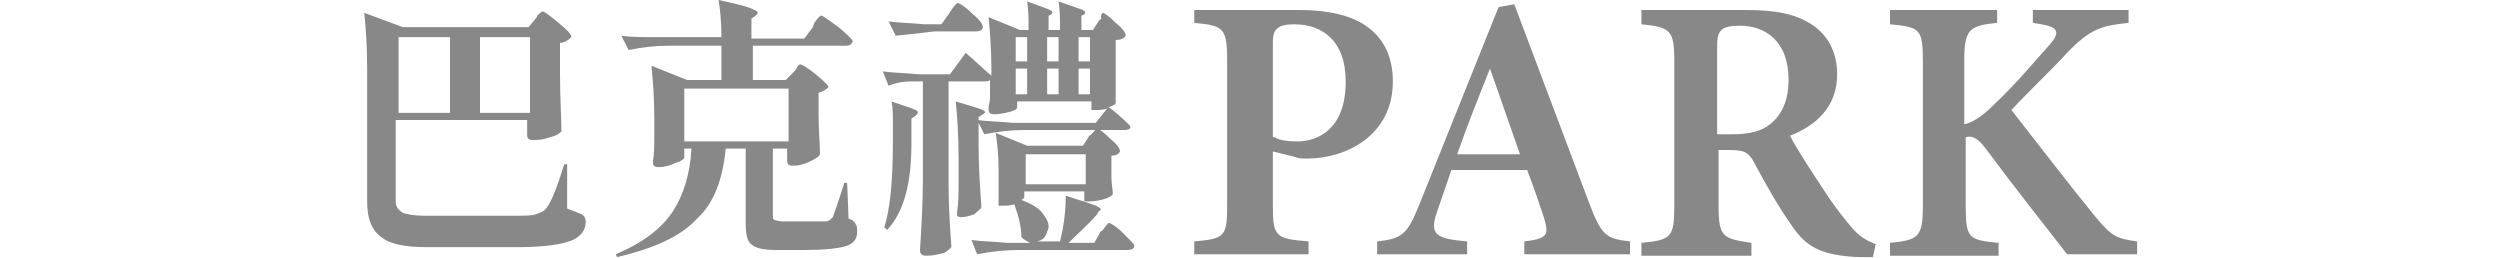
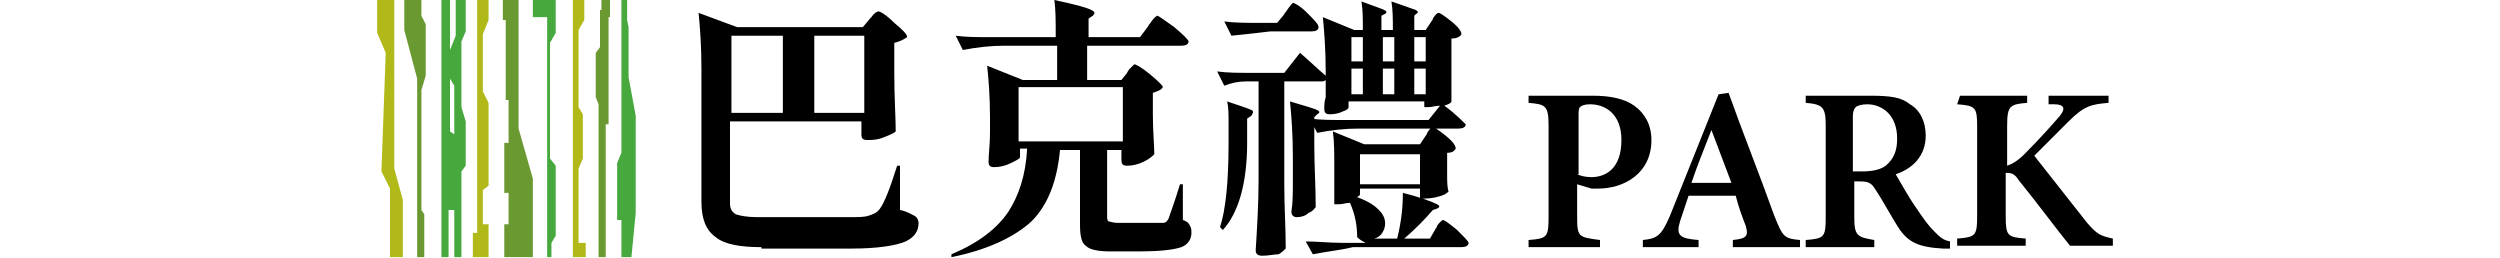
- <svg xmlns="http://www.w3.org/2000/svg" width="175" height="18" viewBox="0 0 175 18" fill="#888">
-   <path d="M29.9,17.3c-1.5,0-2.6-0.2-3.2-0.7c-0.7-0.5-1-1.3-1-2.5V4.8c0-1.6-0.1-2.9-0.2-3.9l2.7,1h8.8l0.5-0.6  c0,0,0.1-0.1,0.1-0.2C37.7,1,37.9,0.8,38,0.8c0.1,0,0.5,0.3,1.1,0.8c0.6,0.5,0.9,0.8,0.9,1c-0.2,0.2-0.5,0.4-0.8,0.4v2.1  c0,1.8,0.1,3.1,0.1,4.1c-0.1,0.1-0.3,0.3-0.8,0.4c-0.5,0.2-0.9,0.2-1.2,0.2c-0.3,0-0.4-0.1-0.4-0.4c0-0.1,0-0.2,0-0.3  c0-0.1,0-0.2,0-0.2V8.4h-9.2v5.7c0,0.4,0.2,0.6,0.5,0.8c0.3,0.1,0.8,0.2,1.5,0.2h6.4c0.7,0,1.1,0,1.4-0.1c0.3-0.1,0.6-0.2,0.8-0.5  c0.3-0.4,0.7-1.4,1.2-3h0.2l0,3.1c0.5,0.2,0.8,0.3,1,0.4c0.2,0.1,0.3,0.3,0.3,0.5c0,0.6-0.3,1-0.9,1.3c-0.7,0.3-2,0.5-3.8,0.5H29.9z   M27.9,7.9h3.6V2.6h-3.6V7.9z M33.6,7.9h3.5V2.6h-3.5V7.9z M43.2,18l-0.1-0.2c1.9-0.8,3.2-1.8,4-3c0.7-1.1,1.2-2.5,1.3-4.4h-0.5V11  c0,0.1-0.2,0.3-0.6,0.4c-0.4,0.2-0.8,0.3-1.2,0.3c-0.3,0-0.4-0.1-0.4-0.4c0.1-0.5,0.1-1.2,0.1-1.9V8.2c0-1.4-0.1-2.6-0.2-3.6l2.5,1  h2.4V3.2h-3.7c-0.9,0-1.8,0.1-2.8,0.3l-0.5-1C44.1,2.6,45,2.6,46,2.6h4.5c0-1.1-0.1-2-0.2-2.6c1.4,0.3,2.2,0.5,2.5,0.7  c0.3,0.1,0.3,0.2,0.1,0.4l-0.3,0.2v1.4h3.7l0.6-0.8C56.9,1.8,57,1.7,57,1.6c0.3-0.4,0.4-0.5,0.5-0.5c0.1,0,0.5,0.3,1.2,0.8  c0.6,0.5,1,0.9,1,1c-0.1,0.2-0.2,0.3-0.5,0.3h-6.5v2.4H55l0.5-0.5c0,0,0.1-0.1,0.2-0.2C55.8,4.6,56,4.5,56,4.5  c0.1,0,0.5,0.2,1.1,0.7c0.6,0.5,0.9,0.8,0.9,0.9c-0.2,0.2-0.4,0.3-0.7,0.4V8c0,1.2,0.1,2.1,0.1,2.8c-0.1,0.2-0.3,0.3-0.7,0.5  c-0.4,0.2-0.8,0.3-1.2,0.3c-0.3,0-0.4-0.1-0.4-0.4c0-0.1,0-0.1,0-0.2c0-0.1,0-0.1,0-0.2v-0.4h-1v0.2v4.5c0,0.2,0,0.2,0.1,0.3  c0.1,0,0.3,0.1,0.6,0.1h1.6c0.8,0,1.2,0,1.4,0c0.2,0,0.3-0.1,0.5-0.3c0.1-0.3,0.4-1.1,0.8-2.4h0.2l0.1,2.5c0.3,0.1,0.4,0.2,0.5,0.4  c0.1,0.1,0.1,0.3,0.1,0.5c0,0.5-0.2,0.8-0.7,1c-0.6,0.2-1.6,0.3-3,0.3h-1.9c-0.9,0-1.5-0.1-1.8-0.4c-0.3-0.2-0.4-0.7-0.4-1.5v-5.2  h-1.4c-0.2,2.1-0.8,3.8-2,4.9C47.6,16.6,45.7,17.4,43.2,18z M47.9,9.9h7.3V6.2h-7.3V9.9z M64.9,17.9c-0.2,0-0.3,0-0.4-0.1  c-0.1-0.1-0.1-0.2-0.1-0.3c0.1-1.6,0.2-3.3,0.2-4.9V5.7h-0.9c-0.5,0-1,0.1-1.5,0.3L61.8,5c0.7,0.1,1.5,0.1,2.5,0.2h2.2l1.1-1.5  c0.6,0.5,1.2,1.1,1.8,1.6V5.1c0-1.6-0.1-2.9-0.2-3.9l2.2,0.9h0.6c0-0.8,0-1.4-0.1-2c0.8,0.3,1.4,0.5,1.6,0.6  c0.2,0.1,0.2,0.2,0.1,0.3l-0.2,0.1v1h0.8c0-0.8,0-1.4-0.1-2c0.9,0.3,1.4,0.5,1.7,0.6c0.2,0.1,0.2,0.2,0.1,0.3l-0.2,0.1v1h0.8  l0.4-0.6c0-0.1,0.1-0.1,0.2-0.2C77,1,77.2,0.9,77.2,0.9c0.1,0,0.4,0.2,0.9,0.7c0.5,0.4,0.7,0.7,0.7,0.9c-0.1,0.2-0.4,0.3-0.7,0.3  v4.4c0,0.1-0.2,0.2-0.5,0.3c0.3,0.2,0.8,0.6,1.5,1.3C79.2,9,79,9.1,78.7,9.1h-7c-0.9,0-1.8,0.1-2.8,0.3l-0.5-1  c0.7,0.1,1.5,0.1,2.5,0.2h5.8l0.8-1c-0.3,0.1-0.6,0.1-0.8,0.1h-0.3V7.1h-5.2v0.4c0,0.1-0.1,0.2-0.4,0.3C70.4,7.9,70,8,69.6,8  c-0.3,0-0.4-0.1-0.4-0.4c0-0.2,0.1-0.5,0.1-0.8c0-0.2,0-0.3,0-0.4V5.6c-0.1,0.1-0.2,0.1-0.4,0.1h-2.5v7.2c0,1.6,0.1,3,0.2,4.4  c-0.1,0.1-0.3,0.3-0.5,0.4C65.7,17.8,65.3,17.9,64.9,17.9z M62.1,16.1l-0.2-0.2c0.4-1.2,0.6-3.2,0.6-5.9V8.6c0-0.6,0-1.1-0.1-1.5  c0.9,0.3,1.5,0.5,1.7,0.6c0.2,0.1,0.2,0.2,0,0.4l-0.3,0.2V10C63.8,12.8,63.3,14.8,62.1,16.1z M62.7,2.5l-0.5-1  c0.7,0.1,1.5,0.1,2.5,0.2h1.2L66.4,1c0.1-0.1,0.1-0.2,0.2-0.3c0.2-0.3,0.4-0.5,0.4-0.5c0.1,0,0.5,0.2,1,0.7c0.6,0.5,0.8,0.8,0.8,1  c0,0.2-0.2,0.3-0.5,0.3h-2.9C64.6,2.3,63.7,2.4,62.7,2.5z M67.3,15.2c-0.1,0-0.2,0-0.3-0.1C67,15,67,14.9,67,14.8  c0.1-0.6,0.1-1.3,0.1-2.3v-1.3V11c0-1.6-0.1-2.9-0.2-3.9c1,0.3,1.7,0.5,1.9,0.6C69,7.8,69,7.9,68.8,8l-0.3,0.2v1.9  c0,1.5,0.1,3,0.2,4.4c-0.1,0.2-0.3,0.3-0.5,0.5C67.9,15.1,67.6,15.2,67.3,15.2z M68.4,17.8L68,16.8c0.7,0.1,1.5,0.1,2.5,0.2h1.6  c-0.2-0.1-0.4-0.2-0.6-0.4c0-0.7-0.2-1.5-0.5-2.3c-0.3,0.1-0.6,0.1-0.8,0.1h-0.3v-2.5c0-1.1-0.1-1.9-0.2-2.6l2.2,0.9h3.9l0.4-0.6  c0-0.1,0.1-0.1,0.2-0.2C76.6,9.2,76.7,9,76.8,9c0.1,0,0.4,0.2,0.9,0.7c0.5,0.4,0.7,0.7,0.7,0.9c-0.1,0.2-0.3,0.3-0.6,0.3v0.9  c0,0.2,0,0.3,0,0.6c0,0.5,0.1,0.9,0.1,1.2c-0.1,0.1-0.2,0.2-0.5,0.3c-0.3,0.1-0.7,0.2-1.2,0.2h-0.3v-0.7h-4.2v0.4  c0,0.1-0.1,0.1-0.2,0.2c0.8,0.3,1.3,0.6,1.6,1.1c0.3,0.4,0.4,0.8,0.2,1.1c-0.1,0.4-0.3,0.6-0.7,0.7h1.6c0.3-1.2,0.4-2.2,0.4-3.2  c1.2,0.4,2,0.6,2.3,0.8c0.2,0.1,0.2,0.2,0,0.3L76.8,15c-0.6,0.7-1.3,1.3-2,2h1.8l0.4-0.7c0-0.1,0.1-0.1,0.2-0.2  c0.2-0.3,0.4-0.5,0.4-0.5c0.1,0,0.5,0.2,1,0.7c0.5,0.5,0.8,0.8,0.8,0.9c0,0.2-0.2,0.3-0.5,0.3h-7.6C70.4,17.5,69.4,17.6,68.4,17.8z   M71.1,4.3h0.8V2.6h-0.8V4.3z M71.1,6.6h0.8V4.8h-0.8V6.6z M71.8,12.9h4.2v-2.1h-4.2V12.9z M73.3,4.3h0.8V2.6h-0.8V4.3z M73.3,6.6  h0.8V4.8h-0.8V6.6z M75.5,4.3h0.8V2.6h-0.8V4.3z M75.5,6.6h0.8V4.8h-0.8V6.6z M91,0.7c2,0,3.6,0.4,4.6,1.1c1.2,0.8,1.9,2.1,1.9,3.9  c0,3.8-3.3,5.4-6,5.4c-0.3,0-0.6,0-0.8-0.1l-1.6-0.4v3.8c0,2.2,0.2,2.3,2.5,2.5v0.9h-8v-0.9c2.1-0.2,2.3-0.3,2.3-2.5V4.2  c0-2.3-0.3-2.4-2.3-2.6V0.7H91z M89.2,9.6c0.3,0.2,0.9,0.3,1.6,0.3c1.4,0,3.4-0.8,3.4-4.2c0-2.9-1.7-4-3.6-4c-0.6,0-1,0.1-1.2,0.3  c-0.2,0.2-0.3,0.4-0.3,1V9.6z M106.7,17.8v-0.9c1.7-0.2,1.7-0.5,1.4-1.6c-0.3-0.9-0.7-2.1-1.2-3.4h-5.3c-0.3,0.9-0.7,2-1,2.9  c-0.6,1.7,0,1.9,2.1,2.1v0.9h-6.3v-0.9c1.7-0.2,2.1-0.4,3-2.7l5.5-13.7l1.1-0.2c1.7,4.5,3.5,9.3,5.2,13.8c0.9,2.4,1.2,2.6,2.9,2.8  v0.9H106.7z M104.3,4.8c-0.8,2-1.6,4-2.3,6h4.4L104.3,4.8z M131.1,18c-0.2,0-0.5,0-0.9,0c-2.8-0.1-3.8-0.8-4.7-2.1  c-1-1.4-1.9-3-2.7-4.5c-0.4-0.8-0.8-0.9-1.8-0.9l-0.7,0v3.9c0,2.2,0.3,2.3,2.3,2.6v0.9h-7.7v-0.9c2.1-0.2,2.3-0.4,2.3-2.6V4.2  c0-2.1-0.3-2.3-2.3-2.5V0.7h7.3c2.2,0,3.5,0.3,4.6,1c1.1,0.7,1.8,1.9,1.8,3.5c0,2.3-1.5,3.6-3.3,4.3c0.4,0.8,1.5,2.5,2.3,3.7  c0.9,1.4,1.5,2.1,2,2.7c0.6,0.7,1,0.9,1.7,1.2L131.1,18z M121.2,9.4c1.2,0,2.1-0.2,2.7-0.7c0.9-0.7,1.3-1.8,1.3-3.1  c0-2.8-1.7-3.8-3.4-3.8c-0.7,0-1.1,0.1-1.3,0.3c-0.2,0.2-0.3,0.5-0.3,1v6.3H121.2z M132.2,0.7h7.6v0.9c-1.9,0.2-2.3,0.4-2.3,2.6v4.5  c0.5-0.1,1.2-0.5,2-1.3c1.7-1.6,3-3.2,4-4.3c0.7-0.8,0.6-1.2-0.6-1.4l-0.6-0.1V0.7h6.7v0.9c-1.9,0.2-2.7,0.4-4.4,2.2  c-0.9,1-2.5,2.5-3.8,3.9c1.8,2.3,4.1,5.3,5.9,7.5c1.1,1.3,1.4,1.5,2.9,1.7v0.9h-4.9c-1.4-1.8-3.7-4.7-5.7-7.4  c-0.6-0.8-1-0.9-1.4-0.8v4.8c0,2.3,0.2,2.4,2.3,2.6v0.9h-7.6v-0.9c2-0.2,2.3-0.4,2.3-2.6V4.3c0-2.3-0.2-2.4-2.3-2.6V0.7z" />
+ <svg xmlns="http://www.w3.org/2000/svg" version="1.1" id="圖層_1" x="0px" y="0px" viewBox="0 0 175 18" style="enable-background:new 0 0 175 18;" xml:space="preserve">
+   <style type="text/css">
+ 	.st0{fill:#B1B919;}
+ 	.st1{fill:#46A83D;}
+ 	.st2{fill:#6B9931;}
+ </style>
+   <path d="M53.3,17.3c-1.5,0-2.6-0.2-3.2-0.7c-0.7-0.5-1-1.3-1-2.5V4.8c0-1.6-0.1-2.9-0.2-3.9l2.7,1h8.8l0.5-0.6c0,0,0.1-0.1,0.1-0.1  c0.2-0.3,0.4-0.4,0.5-0.4c0.1,0,0.5,0.2,1.1,0.8c0.6,0.5,0.9,0.8,0.9,1C63.2,2.8,63,2.9,62.6,3v2.1c0,1.8,0.1,3.1,0.1,4.1  c-0.1,0.1-0.3,0.2-0.8,0.4s-0.8,0.2-1.2,0.2c-0.3,0-0.4-0.1-0.4-0.4c0-0.1,0-0.1,0-0.3c0-0.1,0-0.2,0-0.2V8.5h-9.2v5.7  c0,0.4,0.1,0.6,0.4,0.8c0.3,0.1,0.8,0.2,1.5,0.2h6.4c0.7,0,1.1,0,1.4-0.1c0.3-0.1,0.6-0.2,0.8-0.5c0.3-0.4,0.7-1.4,1.2-3h0.2l0,3.1  c0.5,0.1,0.8,0.3,1,0.4c0.2,0.1,0.3,0.3,0.3,0.5c0,0.6-0.3,1-0.9,1.3c-0.7,0.3-2,0.5-3.8,0.5H53.3z M51.2,7.9h3.6V2.5h-3.6V7.9z   M57,7.9h3.5V2.5H57V7.9z M66.6,18l0-0.2c1.9-0.8,3.2-1.8,4-3c0.7-1.1,1.2-2.5,1.3-4.4h-0.5V11c0,0.1-0.2,0.2-0.6,0.4  c-0.4,0.2-0.8,0.3-1.2,0.3c-0.3,0-0.4-0.1-0.4-0.4c0-0.5,0.1-1.2,0.1-2V8.2c0-1.4-0.1-2.7-0.2-3.6l2.5,1h2.4V3.2h-3.7  c-0.9,0-1.9,0.1-2.9,0.3l-0.5-1c0.7,0.1,1.5,0.1,2.5,0.1h4.5c0-1.1,0-2-0.1-2.6c1.4,0.3,2.2,0.5,2.6,0.7c0.2,0.1,0.3,0.2,0.1,0.4  l-0.3,0.2v1.3h3.6l0.6-0.8c0-0.1,0.1-0.1,0.2-0.3C80.8,1.2,81,1.1,81,1.1c0.1,0,0.5,0.3,1.2,0.8c0.6,0.5,1,0.9,1,1  c0,0.2-0.2,0.3-0.5,0.3h-6.6v2.4h2.4l0.4-0.5C78.9,5,79,5,79,4.9c0.2-0.2,0.4-0.4,0.4-0.4c0.1,0,0.5,0.2,1.1,0.7  c0.6,0.5,0.9,0.8,0.9,0.9c-0.1,0.2-0.4,0.3-0.7,0.4V8c0,1.2,0.1,2.1,0.1,2.8c-0.1,0.1-0.3,0.3-0.7,0.5c-0.4,0.2-0.8,0.3-1.2,0.3  c-0.3,0-0.4-0.1-0.4-0.4c0,0,0-0.1,0-0.2s0-0.1,0-0.1v-0.4h-1v0.2v4.5c0,0.1,0,0.2,0.1,0.3c0.1,0,0.3,0.1,0.6,0.1H80  c0.8,0,1.2,0,1.4,0c0.2,0,0.3-0.1,0.4-0.3c0.1-0.3,0.4-1.1,0.8-2.4h0.2l0,2.5c0.3,0.1,0.4,0.2,0.5,0.4s0.1,0.3,0.1,0.5  c0,0.4-0.2,0.8-0.7,1c-0.6,0.2-1.6,0.3-3,0.3h-1.9c-0.9,0-1.5-0.1-1.8-0.4c-0.3-0.2-0.4-0.7-0.4-1.5v-5.2h-1.4c-0.2,2.1-0.8,3.8-2,5  C71,16.6,69.1,17.5,66.6,18z M71.3,9.9h7.3V6.1h-7.3V9.9z M88.4,17.9c-0.1,0-0.3,0-0.4-0.1c-0.1-0.1-0.1-0.2-0.1-0.3  c0.1-1.6,0.2-3.3,0.2-4.9V5.7h-0.9c-0.5,0-1,0.1-1.5,0.3L85.2,5c0.7,0.1,1.5,0.1,2.5,0.1h2.2L91,3.7c0.6,0.5,1.2,1.1,1.8,1.6V5.1  c0-1.6-0.1-2.9-0.2-3.9l2.2,0.9h0.6c0-0.8,0-1.4-0.1-2c0.8,0.3,1.4,0.5,1.6,0.6c0.2,0.1,0.2,0.2,0,0.3l-0.2,0.1v1h0.8  c0-0.8,0-1.4-0.1-2c0.9,0.3,1.4,0.5,1.7,0.6c0.2,0.1,0.2,0.2,0,0.3L99,1.1v1h0.8l0.4-0.6c0,0,0.1-0.1,0.1-0.2  c0.2-0.3,0.3-0.4,0.4-0.4c0.1,0,0.4,0.2,0.9,0.6c0.5,0.4,0.7,0.7,0.7,0.9c-0.1,0.2-0.4,0.3-0.7,0.3v4.4c0,0.1-0.2,0.2-0.5,0.3  c0.3,0.2,0.8,0.6,1.5,1.3c0,0.2-0.2,0.3-0.5,0.3h-7c-0.9,0-1.9,0.1-2.9,0.3l-0.5-1c0.7,0.1,1.5,0.1,2.5,0.1h5.8l0.8-1  c-0.3,0-0.6,0.1-0.8,0.1h-0.3V7.1h-5.3v0.4c0,0.1-0.1,0.2-0.4,0.3C93.8,7.9,93.5,8,93.1,8c-0.3,0-0.4-0.1-0.4-0.4  c0-0.2,0-0.5,0.1-0.8c0-0.2,0-0.3,0-0.4V5.6c-0.1,0.1-0.2,0.1-0.4,0.1h-2.5v7.2c0,1.6,0.1,3,0.1,4.5c-0.1,0.1-0.3,0.3-0.5,0.4  C89.2,17.8,88.8,17.9,88.4,17.9z M85.6,16.1l-0.2-0.2c0.4-1.2,0.6-3.2,0.6-5.9V8.6c0-0.6,0-1.1-0.1-1.5c0.9,0.3,1.5,0.5,1.7,0.6  c0.2,0.1,0.1,0.2,0,0.4l-0.3,0.2v1.7C87.3,12.8,86.7,14.9,85.6,16.1z M86.2,2.5l-0.5-1c0.7,0.1,1.5,0.1,2.5,0.1h1.2L89.9,1  c0-0.1,0.1-0.1,0.2-0.3c0.2-0.3,0.4-0.5,0.4-0.5c0.1,0,0.5,0.2,1,0.7s0.8,0.8,0.8,1c0,0.2-0.2,0.3-0.5,0.3h-2.9  C88.1,2.3,87.2,2.4,86.2,2.5z M90.8,15.2c-0.1,0-0.2,0-0.3-0.1c-0.1-0.1-0.1-0.2-0.1-0.3c0.1-0.6,0.1-1.3,0.1-2.3v-1.3V11  c0-1.6-0.1-2.9-0.2-3.9c1,0.3,1.7,0.5,1.9,0.6c0.2,0.1,0.2,0.2,0,0.3L92,8.2v1.9c0,1.5,0.1,3,0.1,4.4c-0.1,0.1-0.2,0.3-0.5,0.4  C91.4,15.1,91.1,15.2,90.8,15.2z M91.9,17.8l-0.5-0.9C92.2,16.9,93,17,94,17h1.6c-0.2-0.1-0.4-0.2-0.6-0.4c0-0.7-0.1-1.5-0.5-2.4  c-0.3,0-0.5,0.1-0.8,0.1h-0.3v-2.5c0-1.1,0-1.9-0.1-2.6l2.2,0.9h3.9l0.4-0.6c0,0,0.1-0.1,0.1-0.2c0.2-0.3,0.3-0.4,0.4-0.4  c0.1,0,0.4,0.2,0.9,0.6c0.5,0.4,0.7,0.7,0.7,0.9c-0.1,0.2-0.3,0.3-0.6,0.3v0.9c0,0.1,0,0.3,0,0.6c0,0.5,0,0.9,0.1,1.2  c-0.1,0.1-0.2,0.2-0.5,0.3c-0.3,0.1-0.7,0.2-1.2,0.2h-0.3v-0.7h-4.2v0.4c0,0.1-0.1,0.1-0.2,0.2c0.8,0.3,1.3,0.6,1.7,1.1  c0.3,0.4,0.3,0.8,0.2,1.1c-0.1,0.3-0.3,0.6-0.7,0.7h1.6c0.3-1.2,0.4-2.2,0.4-3.2c1.2,0.3,2,0.6,2.4,0.8c0.2,0.1,0.2,0.2,0,0.3  l-0.3,0.1c-0.6,0.7-1.3,1.4-2,2h1.8l0.4-0.7c0,0,0.1-0.1,0.1-0.2c0.2-0.3,0.4-0.4,0.4-0.4c0.1,0,0.4,0.2,1,0.7  c0.5,0.5,0.8,0.8,0.8,0.9c0,0.2-0.2,0.3-0.5,0.3h-7.6C93.9,17.5,92.9,17.6,91.9,17.8z M94.6,4.3h0.8V2.6h-0.8V4.3z M94.6,6.6h0.8  V4.8h-0.8V6.6z M95.2,12.9h4.2v-2.1h-4.2V12.9z M96.8,4.3h0.8V2.6h-0.8V4.3z M96.8,6.6h0.8V4.8h-0.8V6.6z M99,4.3h0.8V2.6H99V4.3z   M99,6.6h0.8V4.8H99V6.6z M111.5,6.7c1.2,0,2.2,0.2,2.9,0.7c0.7,0.5,1.2,1.3,1.2,2.4c0,2.4-2,3.4-3.7,3.4c-0.2,0-0.4,0-0.5,0l-1-0.3  v2.3c0,1.4,0.1,1.4,1.6,1.6v0.5h-5v-0.5c1.3-0.1,1.4-0.2,1.4-1.6V8.8c0-1.4-0.2-1.5-1.4-1.6V6.7H111.5z M110.4,12.2  c0.2,0.1,0.6,0.2,1,0.2c0.9,0,2.1-0.5,2.1-2.6c0-1.8-1.1-2.5-2.2-2.5c-0.4,0-0.6,0.1-0.7,0.2c-0.1,0.1-0.1,0.3-0.1,0.6V12.2z   M121.3,17.3v-0.5c1-0.1,1.1-0.3,0.9-1c-0.2-0.5-0.5-1.3-0.7-2.1h-3.3c-0.2,0.6-0.4,1.2-0.6,1.8c-0.3,1,0,1.2,1.3,1.3v0.5h-3.9v-0.5  c1-0.1,1.3-0.3,1.9-1.7l3.4-8.5l0.7-0.1c1,2.8,2.2,5.8,3.2,8.6c0.6,1.5,0.7,1.6,1.8,1.7v0.5L121.3,17.3L121.3,17.3z M119.8,9.1  c-0.5,1.3-1,2.5-1.4,3.7h2.8L119.8,9.1z M136.5,17.4c-0.1,0-0.3,0-0.5,0c-1.8-0.1-2.4-0.5-3-1.3c-0.6-0.9-1.1-1.9-1.7-2.8  c-0.3-0.5-0.5-0.6-1.1-0.6h-0.4v2.5c0,1.3,0.2,1.4,1.4,1.6v0.5h-4.8v-0.5c1.3-0.1,1.4-0.2,1.4-1.6V8.8c0-1.3-0.2-1.5-1.4-1.6V6.7  h4.5c1.4,0,2.2,0.1,2.8,0.6c0.7,0.4,1.1,1.2,1.1,2.2c0,1.4-0.9,2.3-2.1,2.7c0.3,0.5,0.9,1.6,1.4,2.3c0.6,0.9,0.9,1.3,1.3,1.7  c0.4,0.4,0.6,0.6,1.1,0.7L136.5,17.4z M130.3,12c0.7,0,1.3-0.1,1.7-0.4c0.6-0.5,0.8-1.1,0.8-1.9c0-1.7-1.1-2.4-2.1-2.4  c-0.4,0-0.7,0.1-0.8,0.2c-0.1,0.1-0.2,0.3-0.2,0.6V12H130.3z M137.2,6.7h4.7v0.5c-1.2,0.1-1.4,0.2-1.4,1.6v2.8  c0.3-0.1,0.7-0.3,1.2-0.8c1-1,1.9-2,2.5-2.7c0.4-0.5,0.3-0.8-0.4-0.8l-0.4,0V6.7h4.2v0.5c-1.2,0.1-1.7,0.2-2.8,1.3  c-0.6,0.6-1.6,1.6-2.4,2.4c1.1,1.4,2.6,3.3,3.7,4.7c0.7,0.8,0.9,0.9,1.8,1.1v0.5h-3c-0.9-1.1-2.3-3-3.6-4.6  c-0.3-0.5-0.6-0.5-0.9-0.5v3c0,1.4,0.1,1.5,1.4,1.6v0.5h-4.8v-0.5c1.3-0.1,1.4-0.2,1.4-1.6V8.9c0-1.4-0.1-1.5-1.4-1.6L137.2,6.7  L137.2,6.7z" />
+   <path class="st0" d="M27.6,0v11.8l0.6,2.2v4h-0.9v-4.8L26.7,12L27,3.7l-0.6-1.4V0H27.6z M33.4,0v16.3h-0.3V18h1.1v-2.3h-0.4v-2.4  l0.4-0.3V7.2l-0.4-0.8v-4l0.4-1V0H33.4z M40.1,0v18H41v-1h-0.5v-5.2l0.3-0.7V8l-0.3-0.5V2.1l0.4-0.7V0H40.1z" />
+   <path class="st1" d="M32.6,2.2V0h-0.7v2.5l-0.4,1V0h-0.6v18h0.5v-3.3h0.4V18h0.5v-6l0.3-0.4V8.5l-0.3-1V2.9L32.6,2.2z M31.5,9.2V5.5  L31.8,6v3.4L31.5,9.2z M38.9,0v2.3L38.5,3v8.1l0.4,0.5v4.9L38.6,17v1h-0.3V1.2h-1V0H38.9z M44.5,8.1v6.8L44.2,18h-0.7v-2.6h-0.3v-4  l0.3-0.7V0h0.4v1.4L44,1.9v3.5L44.5,8.1z" />
+   <path class="st2" d="M42.7,0v1.2h-0.1v7.5h-0.2V18h-0.5V7.3l-0.2-0.5V3.7l0.3-0.4V0.7h0.1V0C42.1,0,42.7,0,42.7,0z M36.3,9V0h-1.1  v1.4h0.2V7h0.2v3h-0.3v3.5h0.3v2.2h-0.3V18h2v-5.5L36.3,9z M29.8,5.3V1.7l-0.3-0.6V0h-1.2v2.1l0.9,3.4V18h0.5v-3l-0.2-0.3V6.3  L29.8,5.3z" />
</svg>
